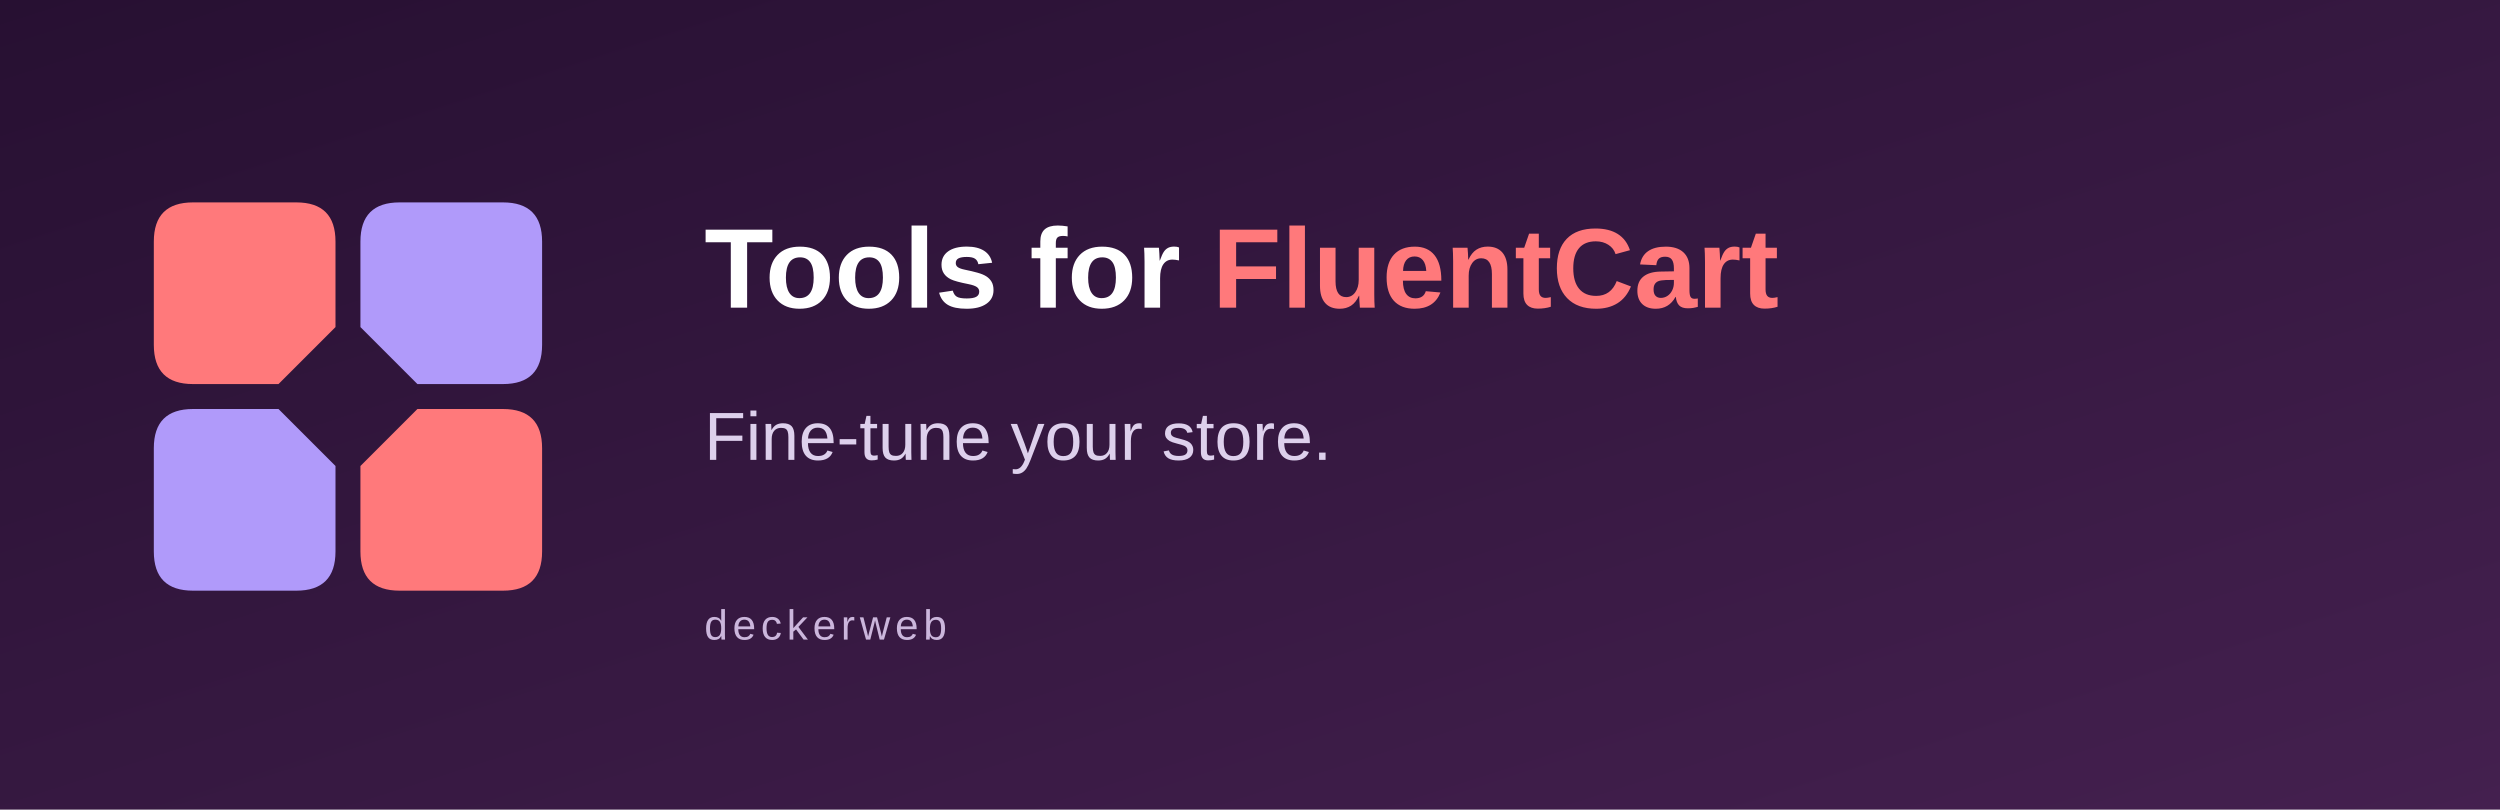
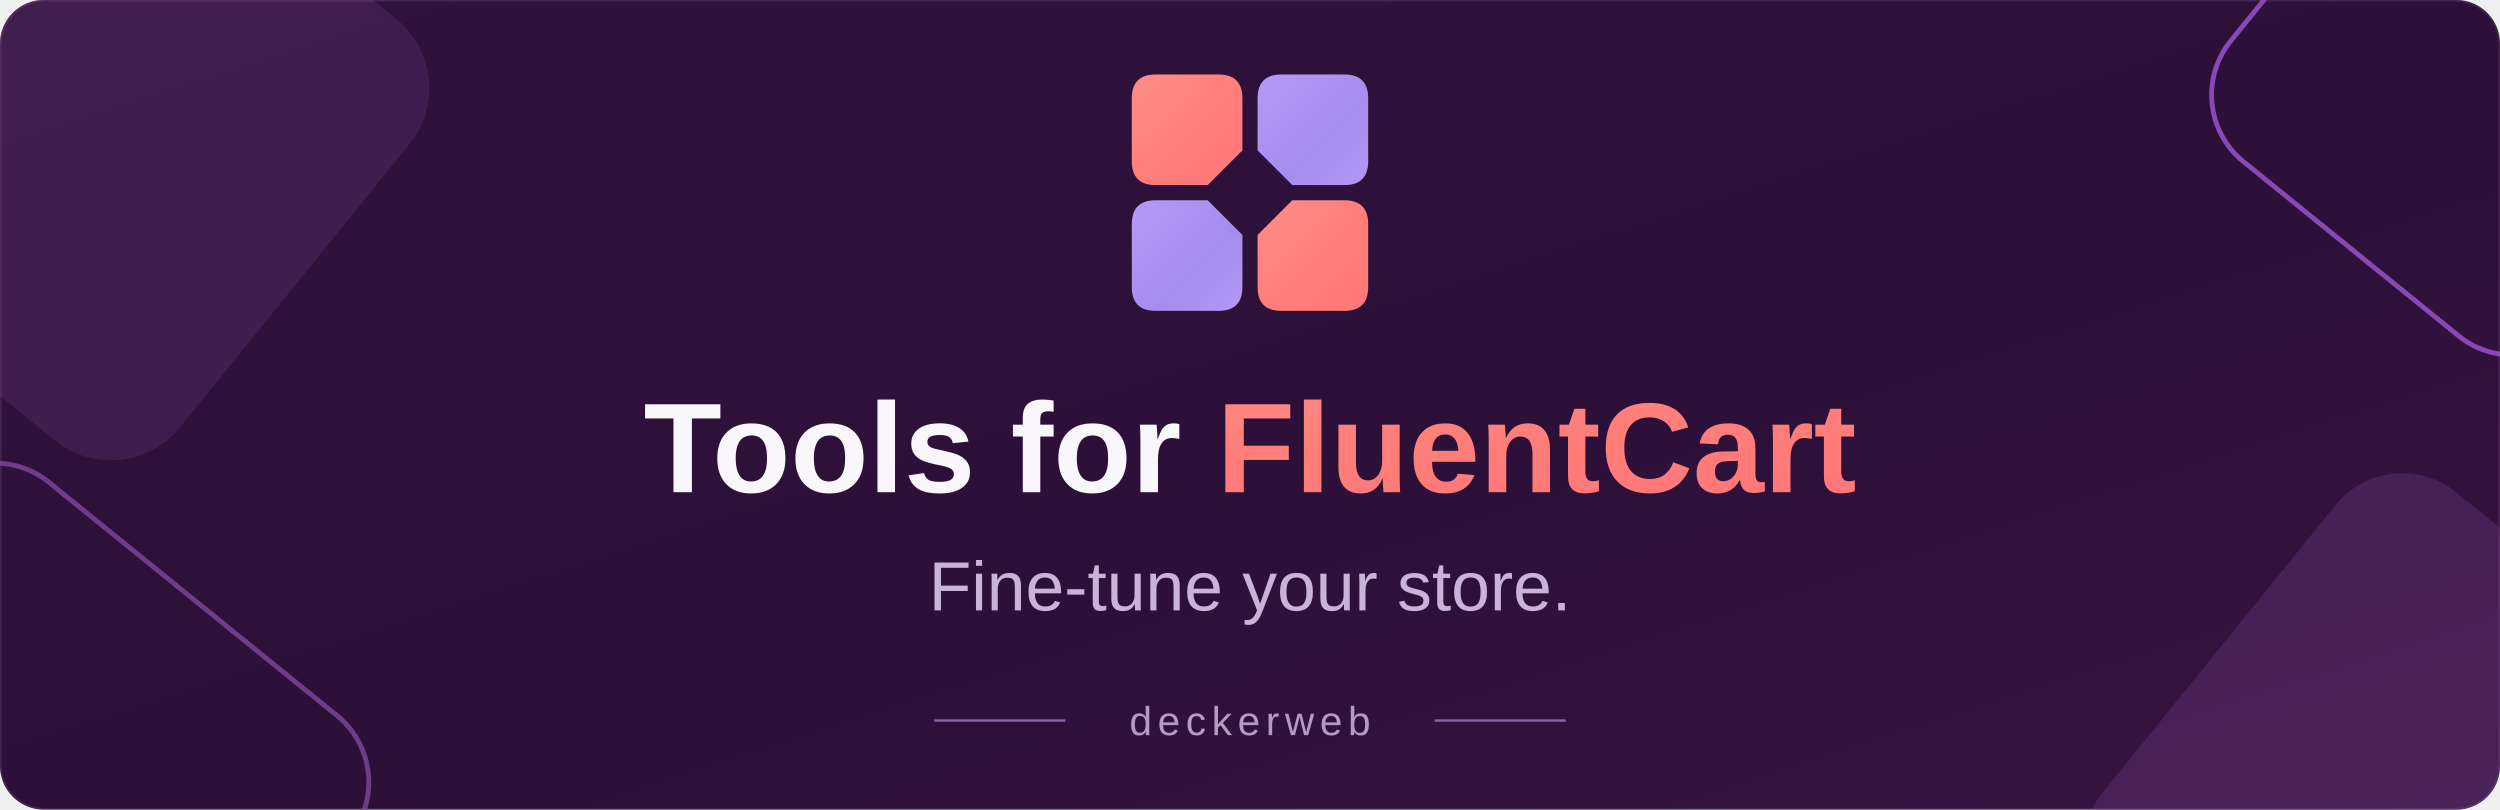
<svg xmlns="http://www.w3.org/2000/svg" width="1544" height="500" viewBox="0 0 1544 500">
  <defs>
-     <linearGradient id="bg" x2="1" y2="1">
-       <stop stop-color="#271032" />
-       <stop offset="1" stop-color="#44204f" />
+     <linearGradient id="background" x1="0" y1="0" x2="1" y2="1">
+       <stop stop-color="#30133d" />
+       <stop offset=".56" stop-color="#2c1038" />
+       <stop offset="1" stop-color="#361441" />
    </linearGradient>
+     <linearGradient id="coral" x1="0" y1="0" x2="1" y2="1">
+       <stop stop-color="#ff8d87" />
+       <stop offset=".55" stop-color="#ff7e79" />
+       <stop offset="1" stop-color="#ff7779" />
+     </linearGradient>
+     <linearGradient id="lavender" x1="0" y1="0" x2="1" y2="1">
+       <stop stop-color="#b799f5" />
+       <stop offset=".6" stop-color="#a78bee" />
+       <stop offset="1" stop-color="#b498f5" />
+     </linearGradient>
+     <clipPath id="panel">
+       <rect width="1544" height="500" rx="27" />
+     </clipPath>
  </defs>
-   <rect width="1544" height="500" fill="url(#bg)" />
-   <g transform="translate(95 125) scale(1.1)">
-     <g>
-       <path d="M0 22Q0 0 22 0H80Q102 0 102 22V70L70 102H22Q0 102 0 80Z" fill="#ff797b" />
-       <path d="M116 22Q116 0 138 0H196Q218 0 218 22V80Q218 102 196 102H148L116 70Z" fill="#b09afa" />
-       <path d="M0 138Q0 116 22 116H70L102 148V196Q102 218 80 218H22Q0 218 0 196Z" fill="#b09afa" />
-       <path d="M116 148L148 116H196Q218 116 218 138V196Q218 218 196 218H138Q116 218 116 196Z" fill="#ff797b" />
-     </g>
+   <g clip-path="url(#panel)">
+     <rect width="1544" height="500" fill="url(#background)" />
+     <rect x="-119" y="-98" width="335" height="335" rx="55" transform="rotate(39 48 75)" fill="#623274" opacity=".34" />
+     <rect x="1398" y="-120" width="277" height="277" rx="53" transform="rotate(39 1499 36)" fill="none" stroke="#9251c6" stroke-width="3" opacity=".88" />
+     <rect x="-144" y="330" width="335" height="335" rx="53" transform="rotate(39 15 485)" fill="none" stroke="#794699" stroke-width="3" opacity=".83" />
+     <rect x="1345" y="330" width="335" height="335" rx="53" transform="rotate(39 1494 485)" fill="#603473" opacity=".45" />
  </g>
-   <g font-family="Arial,sans-serif">
-     <text x="435" y="190" font-size="70" font-weight="700" fill="#fff">Tools for <tspan fill="#ff797b">FluentCart</tspan>
+   <rect x=".5" y=".5" width="1543" height="499" rx="27" fill="none" stroke="#906099" stroke-opacity=".23" />
+   <g transform="translate(699.0 46) scale(0.6697248)">
+     <path d="M0 22Q0 0 22 0H80Q102 0 102 22V70L70 102H22Q0 102 0 80Z" fill="url(#coral)" />
+     <path d="M116 22Q116 0 138 0H196Q218 0 218 22V80Q218 102 196 102H148L116 70Z" fill="url(#lavender)" />
+     <path d="M0 138Q0 116 22 116H70L102 148V196Q102 218 80 218H22Q0 218 0 196Z" fill="url(#lavender)" />
+     <path d="M116 148L148 116H196Q218 116 218 138V196Q218 218 196 218H138Q116 218 116 196Z" fill="url(#coral)" />
+   </g>
+   <g text-anchor="middle" font-family="Avenir Next,Avenir,Arial,sans-serif">
+     <text x="772.0" y="304" font-size="79" font-weight="700" fill="#faf7fc">Tools for <tspan fill="url(#coral)">FluentCart</tspan>
    </text>
-     <text x="435" y="284" font-size="42" fill="#ddd0ec">Fine-tune your store.</text>
-     <text x="435" y="395" font-size="26" letter-spacing="3" fill="#cbb6dc">deckerweb</text>
+     <text x="772.0" y="377" font-size="43" font-weight="400" fill="#c9b4d7">Fine-tune your store.</text>
+     <path d="M577.0 445h81 M886.0 445h81" stroke="#8b60a6" stroke-width="1.5" />
+     <text x="772.0" y="454" font-size="25" letter-spacing="3.5" fill="#b49bc5">deckerweb</text>
  </g>
</svg>
